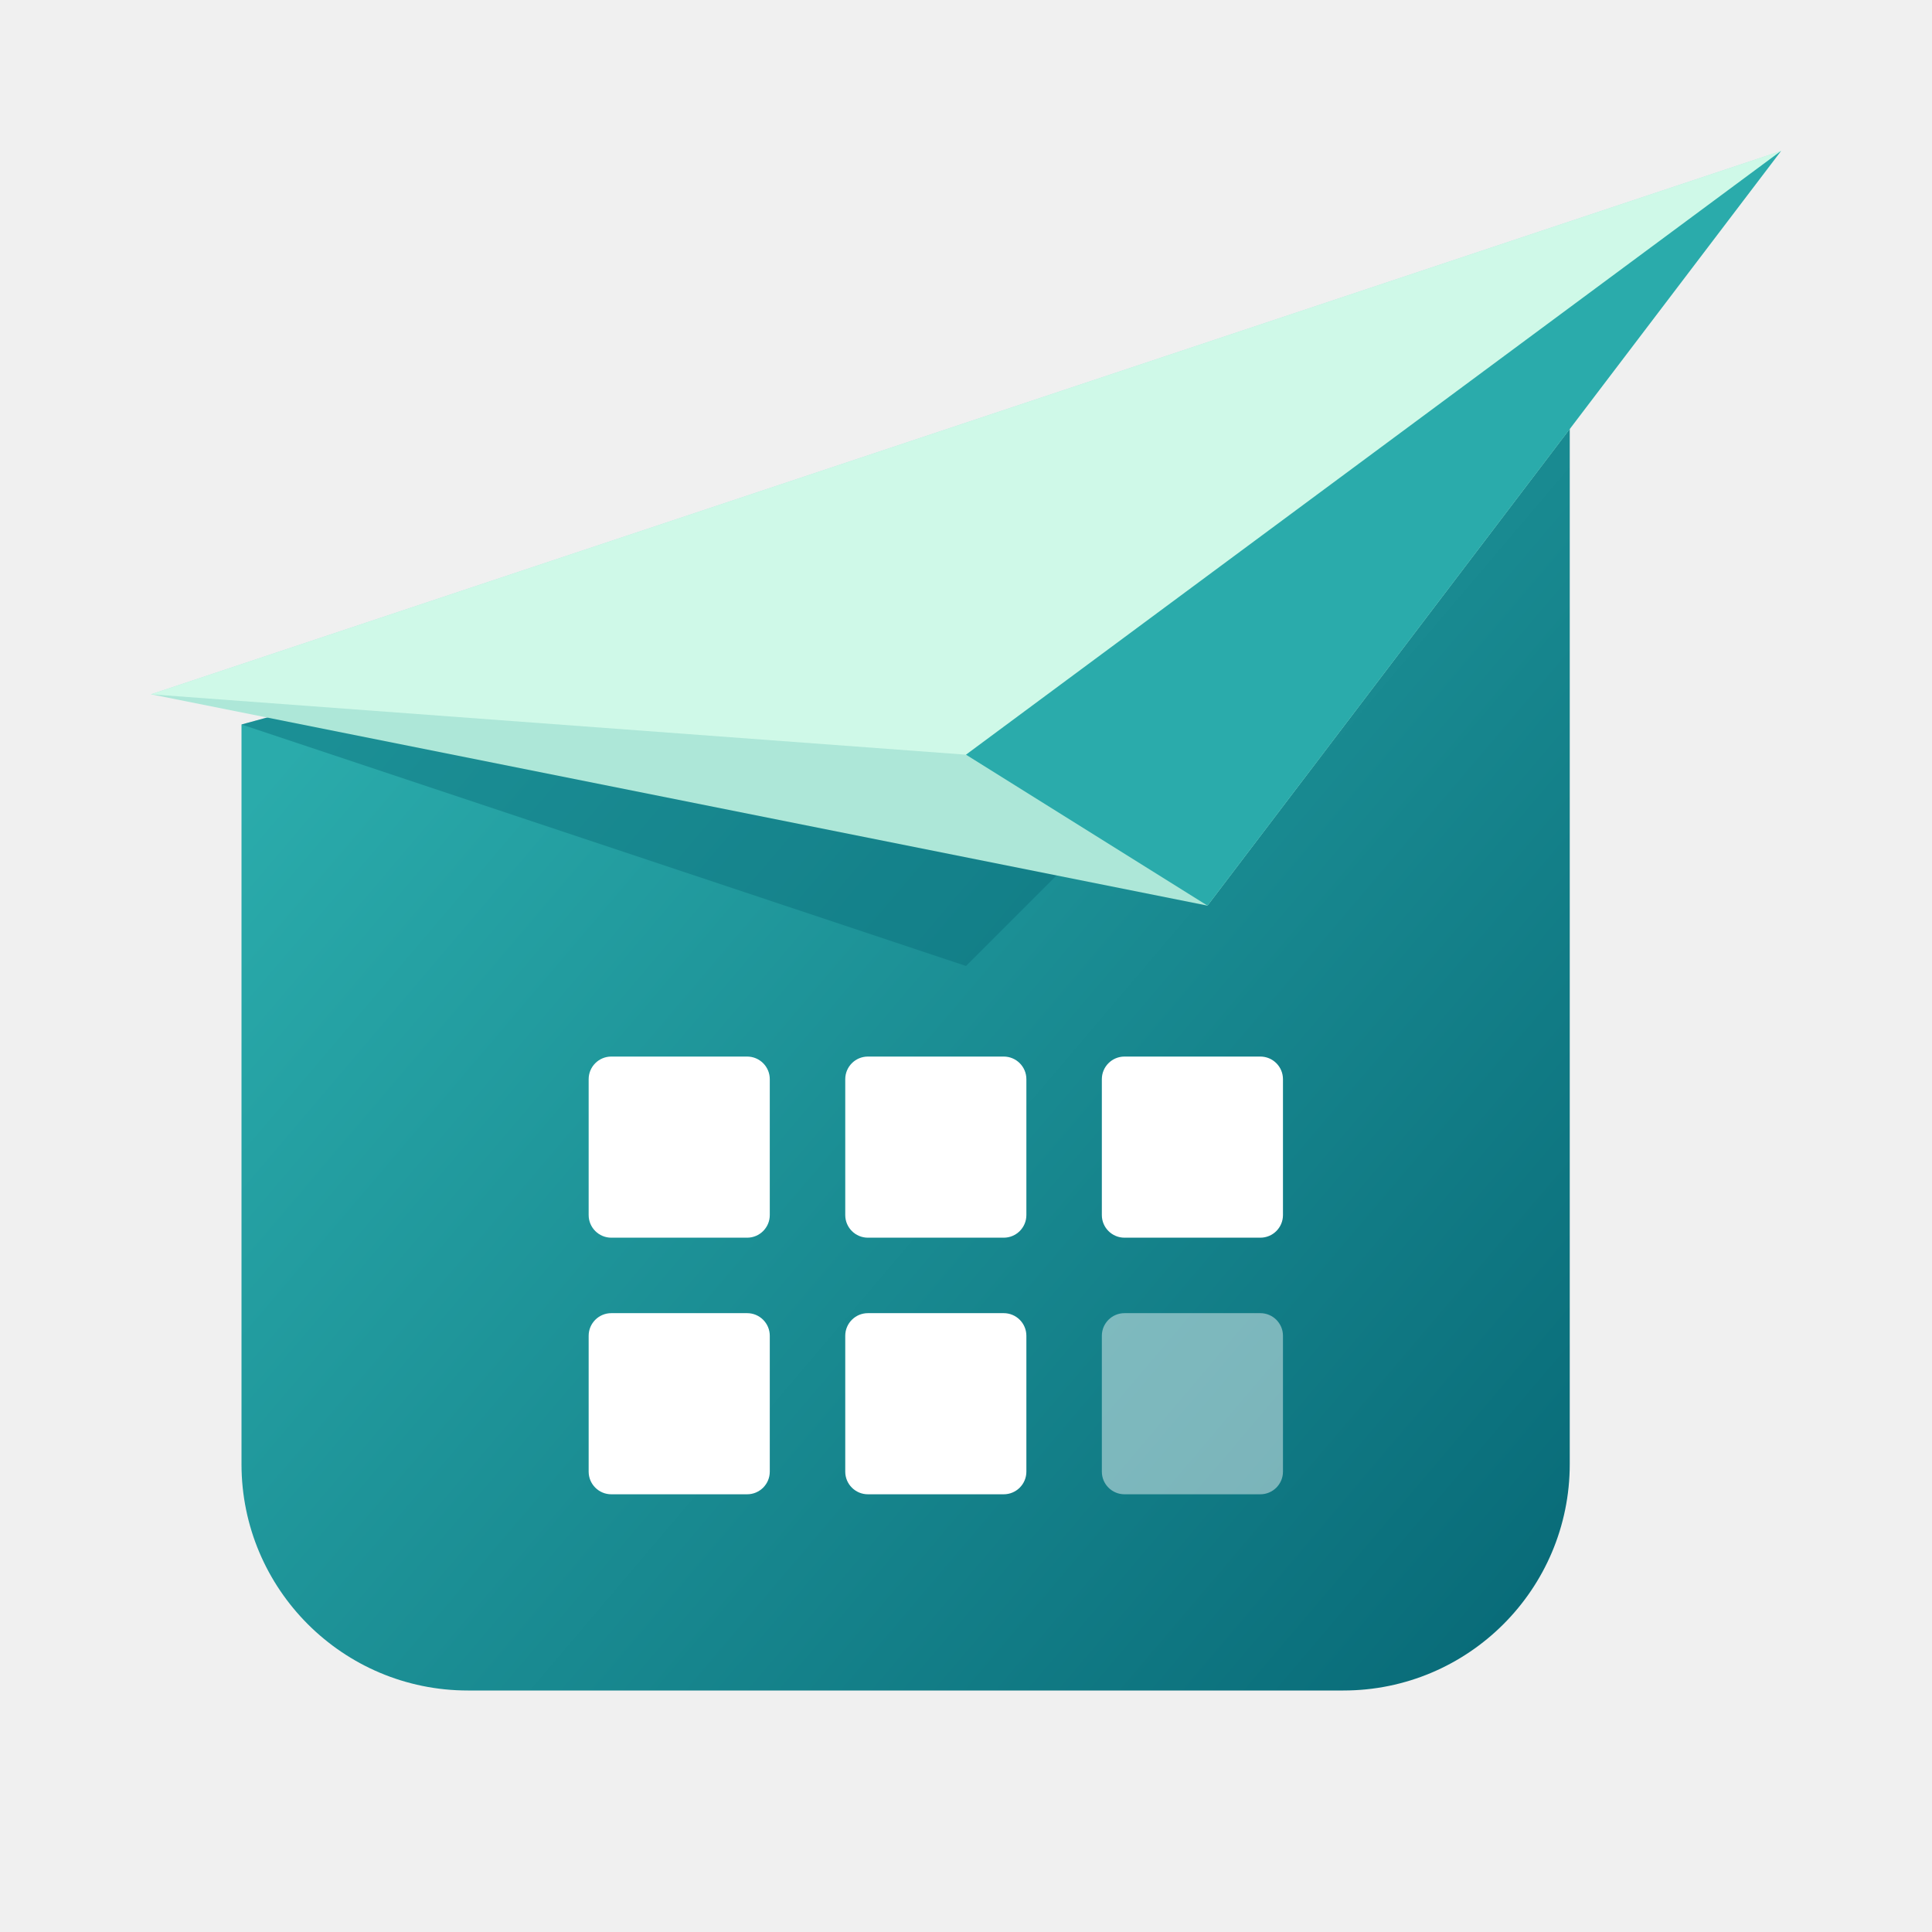
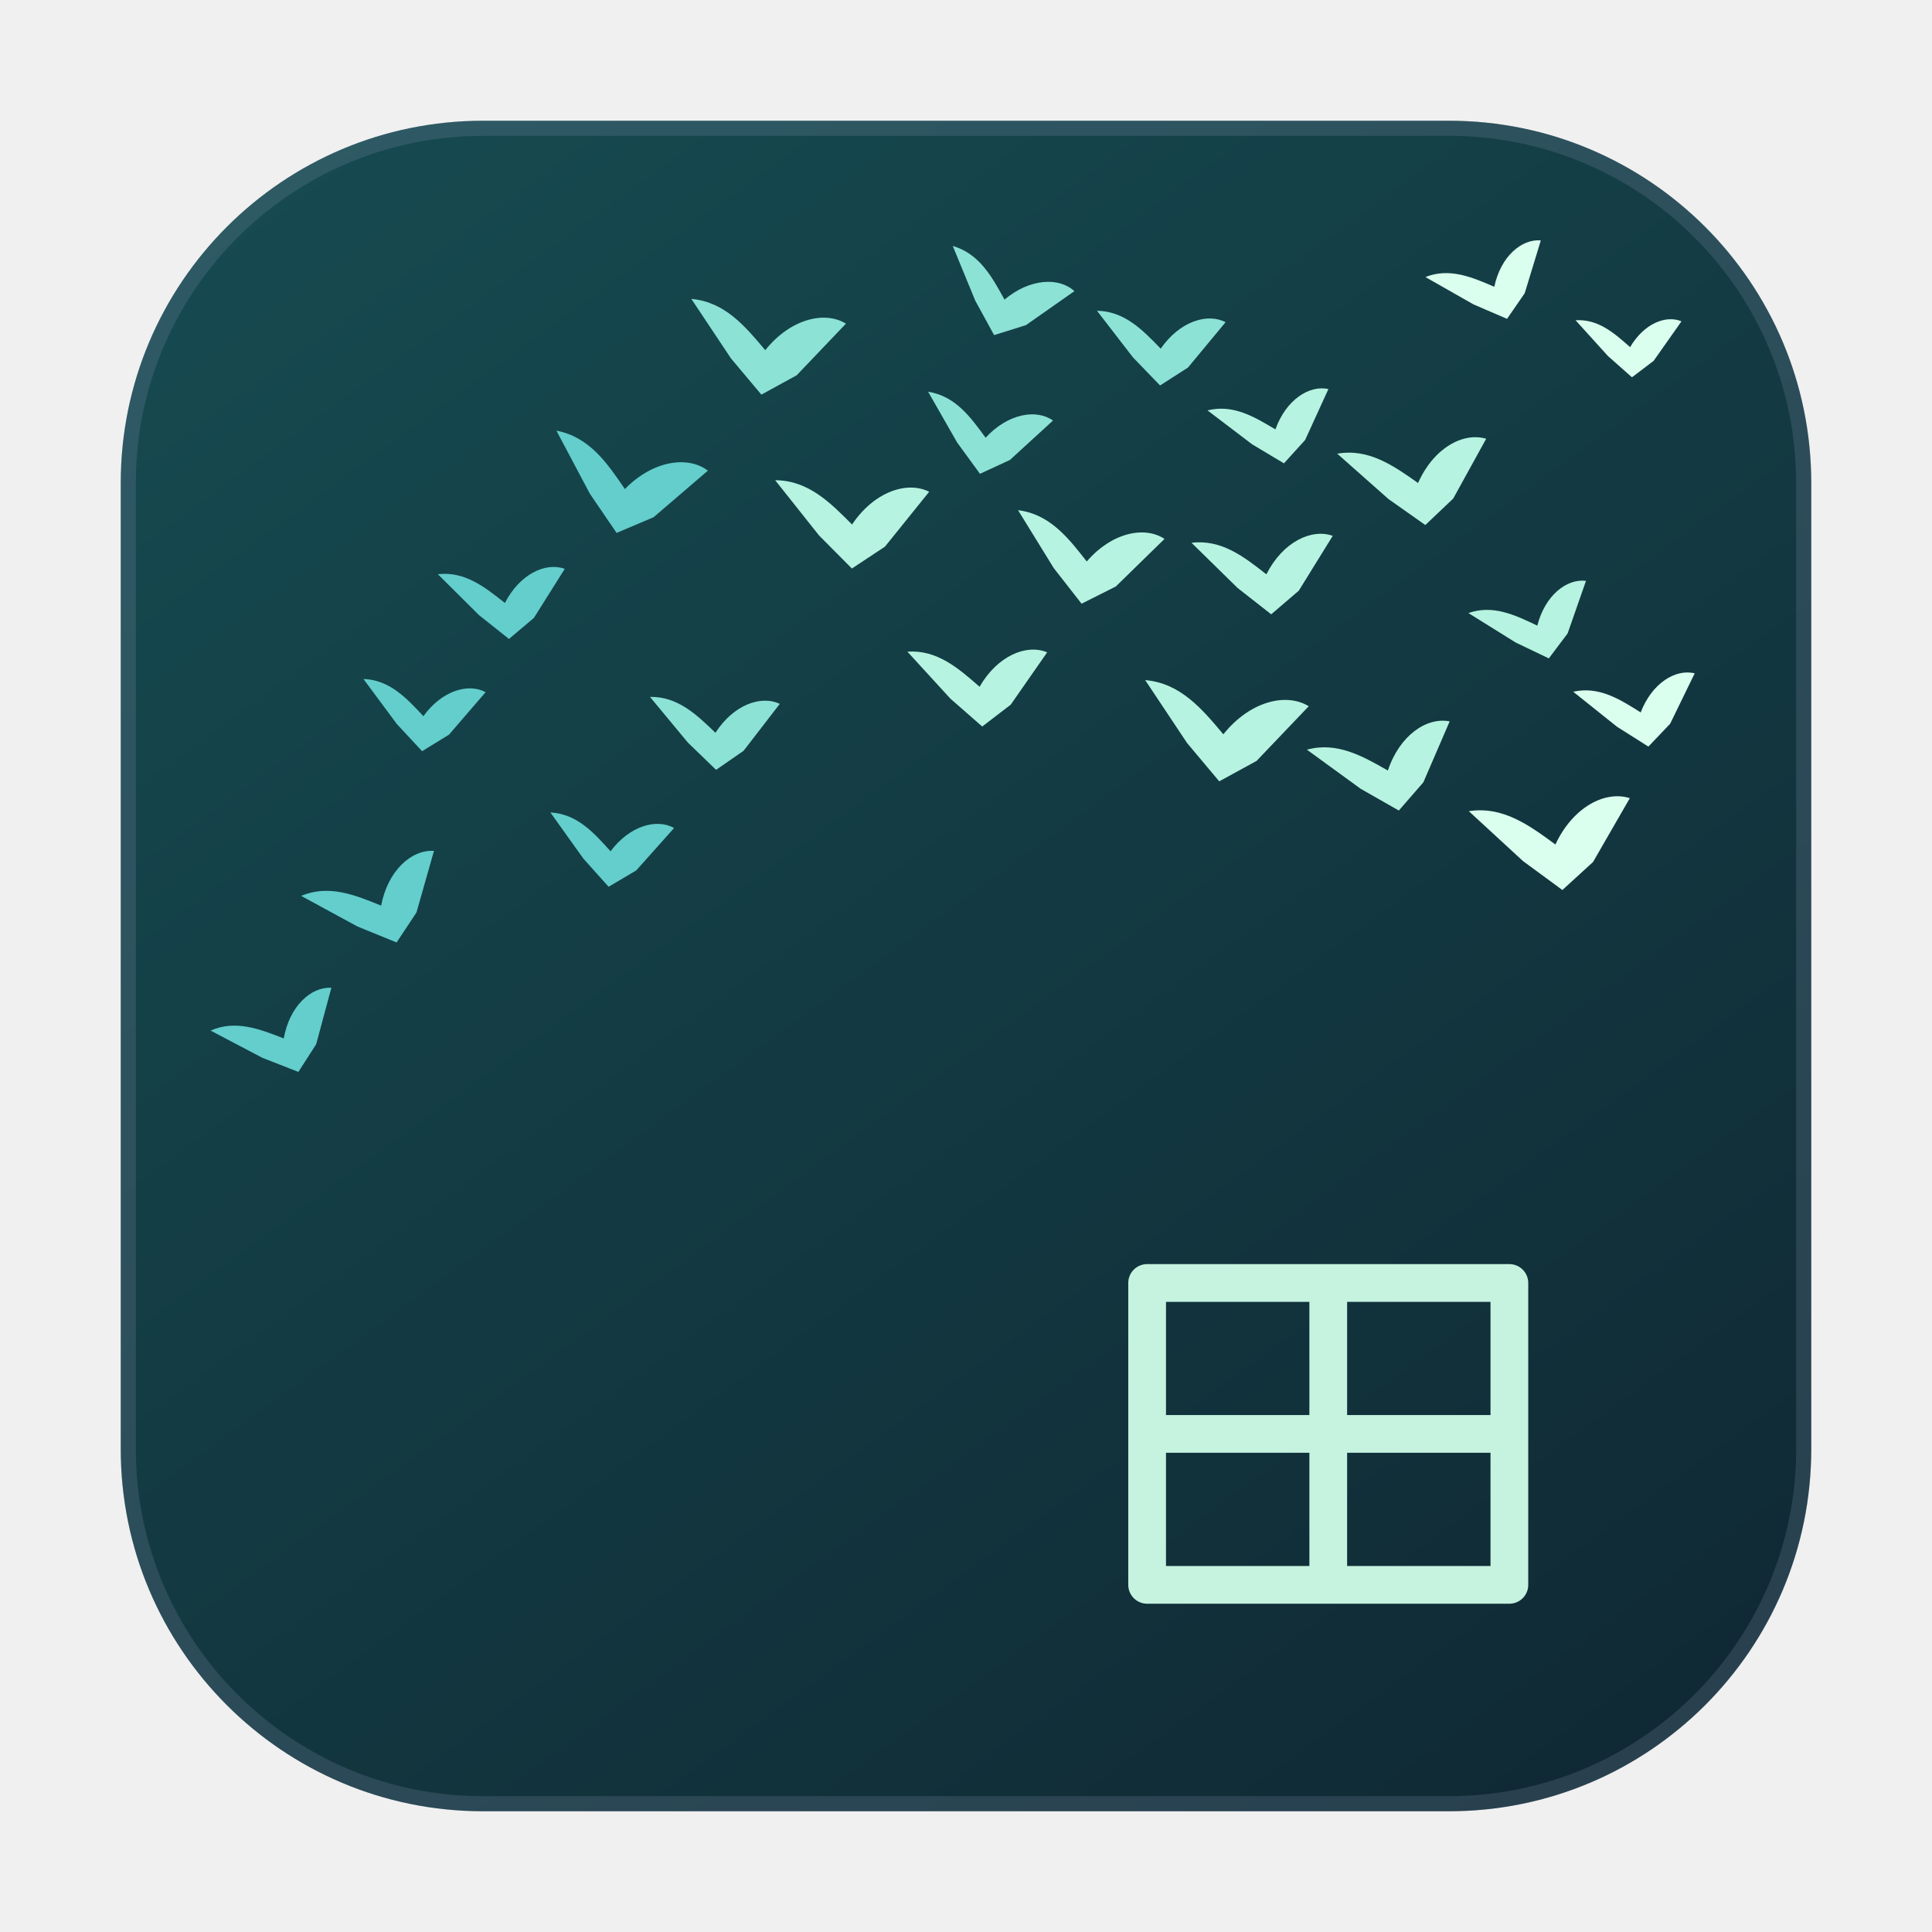
<svg xmlns="http://www.w3.org/2000/svg" width="256" height="256" viewBox="0 0 256 256">
  <defs>
-     <linearGradient id="body" x1="48" y1="88" x2="208" y2="224" gradientUnits="userSpaceOnUse">
-       <stop stop-color="#2AABAB" />
-       <stop offset="1" stop-color="#076876" />
+     <linearGradient id="sky" x1="40" y1="20" x2="200" y2="240" gradientUnits="userSpaceOnUse">
+       <stop stop-color="#164A50" />
+       <stop offset="1" stop-color="#102A35" />
    </linearGradient>
  </defs>
-   <path d="M32 96 208 48v146a30 30 0 0 1-30 30H62a30 30 0 0 1-30-30Z" fill="url(#body)" />
-   <path d="m32 96 96 32 80-80Z" fill="#076876" opacity=".42" />
-   <path d="M20 92 236 20 160 120Z" fill="#ADE7D8" />
-   <path d="m20 92 216-72-108 80Z" fill="#CFF9E8" />
-   <path d="m128 100 32 20 76-100Z" fill="#2AABAB" />
-   <g fill="#FFFFFF">
-     <rect x="78" y="140" width="24" height="24" rx="3" />
-     <rect x="112" y="140" width="24" height="24" rx="3" />
-     <rect x="146" y="140" width="24" height="24" rx="3" />
-     <rect x="78" y="174" width="24" height="24" rx="3" />
-     <rect x="112" y="174" width="24" height="24" rx="3" />
-     <rect x="146" y="174" width="24" height="24" rx="3" opacity=".45" />
-   </g>
+   <rect x="16" y="16" width="224" height="224" rx="48" fill="url(#sky)" />
+   <rect x="17" y="17" width="222" height="222" rx="47" fill="none" stroke="#8494AE" stroke-opacity=".22" stroke-width="2" />
+   <path d="M-7-4C-4-4-2-2 0 0 2-3 5-4 7-3L3 2 0 4-3 1Z" fill="#DBFFEE" transform="translate(206.1 111.9) rotate(-8.7) scale(1.525)" />
+   <path d="M-7-4C-4-4-2-2 0 0 2-3 5-4 7-3L3 2 0 4-3 1Z" fill="#63CECC" transform="translate(50.5 120.0) rotate(-22.8) scale(1.324)" />
+   <path d="M-7-4C-4-4-2-2 0 0 2-3 5-4 7-3L3 2 0 4-3 1Z" fill="#8CE2D5" transform="translate(133.1 39.7) rotate(16.3) scale(1.225)" />
+   <path d="M-7-4C-4-4-2-2 0 0 2-3 5-4 7-3L3 2 0 4-3 1Z" fill="#B6F3E0" transform="translate(112.9 69.5) rotate(0.2) scale(1.458)" />
+   <path d="M-7-4C-4-4-2-2 0 0 2-3 5-4 7-3L3 2 0 4-3 1Z" fill="#8CE2D5" transform="translate(101.4 46.4) rotate(5.0) scale(1.478)" />
+   <path d="M-7-4C-4-4-2-2 0 0 2-3 5-4 7-3L3 2 0 4-3 1Z" fill="#B6F3E0" transform="translate(144.0 74.4) rotate(7.0) scale(1.409)" />
+   <path d="M-7-4C-4-4-2-2 0 0 2-3 5-4 7-3L3 2 0 4-3 1Z" fill="#B6F3E0" transform="translate(167.8 76.1) rotate(-6.9) scale(1.335)" />
+   <path d="M-7-4C-4-4-2-2 0 0 2-3 5-4 7-3L3 2 0 4-3 1Z" fill="#8CE2D5" transform="translate(153.8 46.2) rotate(1.0) scale(1.219)" />
+   <path d="M-7-4C-4-4-2-2 0 0 2-3 5-4 7-3L3 2 0 4-3 1Z" fill="#8CE2D5" transform="translate(94.8 97.1) rotate(-1.0) scale(1.227)" />
+   <path d="M-7-4C-4-4-2-2 0 0 2-3 5-4 7-3L3 2 0 4-3 1Z" fill="#63CECC" transform="translate(56.1 94.9) rotate(2.1) scale(1.160)" />
+   <path d="M-7-4C-4-4-2-2 0 0 2-3 5-4 7-3L3 2 0 4-3 1Z" fill="#63CECC" transform="translate(82.8 64.8) rotate(10.7) scale(1.479)" />
+   <path d="M-7-4C-4-4-2-2 0 0 2-3 5-4 7-3L3 2 0 4-3 1Z" fill="#B6F3E0" transform="translate(183.9 102.1) rotate(-15.3) scale(1.374)" />
+   <path d="M-7-4C-4-4-2-2 0 0 2-3 5-4 7-3L3 2 0 4-3 1Z" fill="#B6F3E0" transform="translate(187.9 64.0) rotate(-9.8) scale(1.413)" />
+   <path d="M-7-4C-4-4-2-2 0 0 2-3 5-4 7-3L3 2 0 4-3 1Z" fill="#63CECC" transform="translate(80.9 112.8) rotate(3.1) scale(1.177)" />
+   <path d="M-7-4C-4-4-2-2 0 0 2-3 5-4 7-3L3 2 0 4-3 1Z" fill="#B6F3E0" transform="translate(203.7 82.9) rotate(-19.4) scale(1.151)" />
+   <path d="M-7-4C-4-4-2-2 0 0 2-3 5-4 7-3L3 2 0 4-3 1Z" fill="#B6F3E0" transform="translate(129.8 91.0) rotate(-3.8) scale(1.320)" />
+   <path d="M-7-4C-4-4-2-2 0 0 2-3 5-4 7-3L3 2 0 4-3 1Z" fill="#B6F3E0" transform="translate(162.1 97.3) rotate(5.0) scale(1.564)" />
+   <path d="M-7-4C-4-4-2-2 0 0 2-3 5-4 7-3L3 2 0 4-3 1Z" fill="#63CECC" transform="translate(66.9 79.9) rotate(-6.5) scale(1.199)" />
+   <path d="M-7-4C-4-4-2-2 0 0 2-3 5-4 7-3L3 2 0 4-3 1Z" fill="#63CECC" transform="translate(37.6 137.6) rotate(-23.6) scale(1.210)" />
+   <path d="M-7-4C-4-4-2-2 0 0 2-3 5-4 7-3L3 2 0 4-3 1Z" fill="#B6F3E0" transform="translate(169.0 56.9) rotate(-14.1) scale(1.159)" />
+   <path d="M-7-4C-4-4-2-2 0 0 2-3 5-4 7-3L3 2 0 4-3 1Z" fill="#8CE2D5" transform="translate(130.6 58.0) rotate(8.9) scale(1.210)" />
+   <path d="M-7-4C-4-4-2-2 0 0 2-3 5-4 7-3L3 2 0 4-3 1Z" fill="#DBFFEE" transform="translate(217.4 94.4) rotate(-12.7) scale(1.160)" />
+   <path d="M-7-4C-4-4-2-2 0 0 2-3 5-4 7-3L3 2 0 4-3 1Z" fill="#DBFFEE" transform="translate(198.0 38.0) rotate(-21.7) scale(1.143)" />
+   <path d="M-7-4C-4-4-2-2 0 0 2-3 5-4 7-3L3 2 0 4-3 1Z" fill="#DBFFEE" transform="translate(216.0 46.0) rotate(-3.5) scale(1.000)" />
+   <path d="M152 170h48v40h-48Zm24 0v40m-24-20h48" fill="none" stroke="#C6F3DF" stroke-width="5" stroke-linejoin="round" />
</svg>
